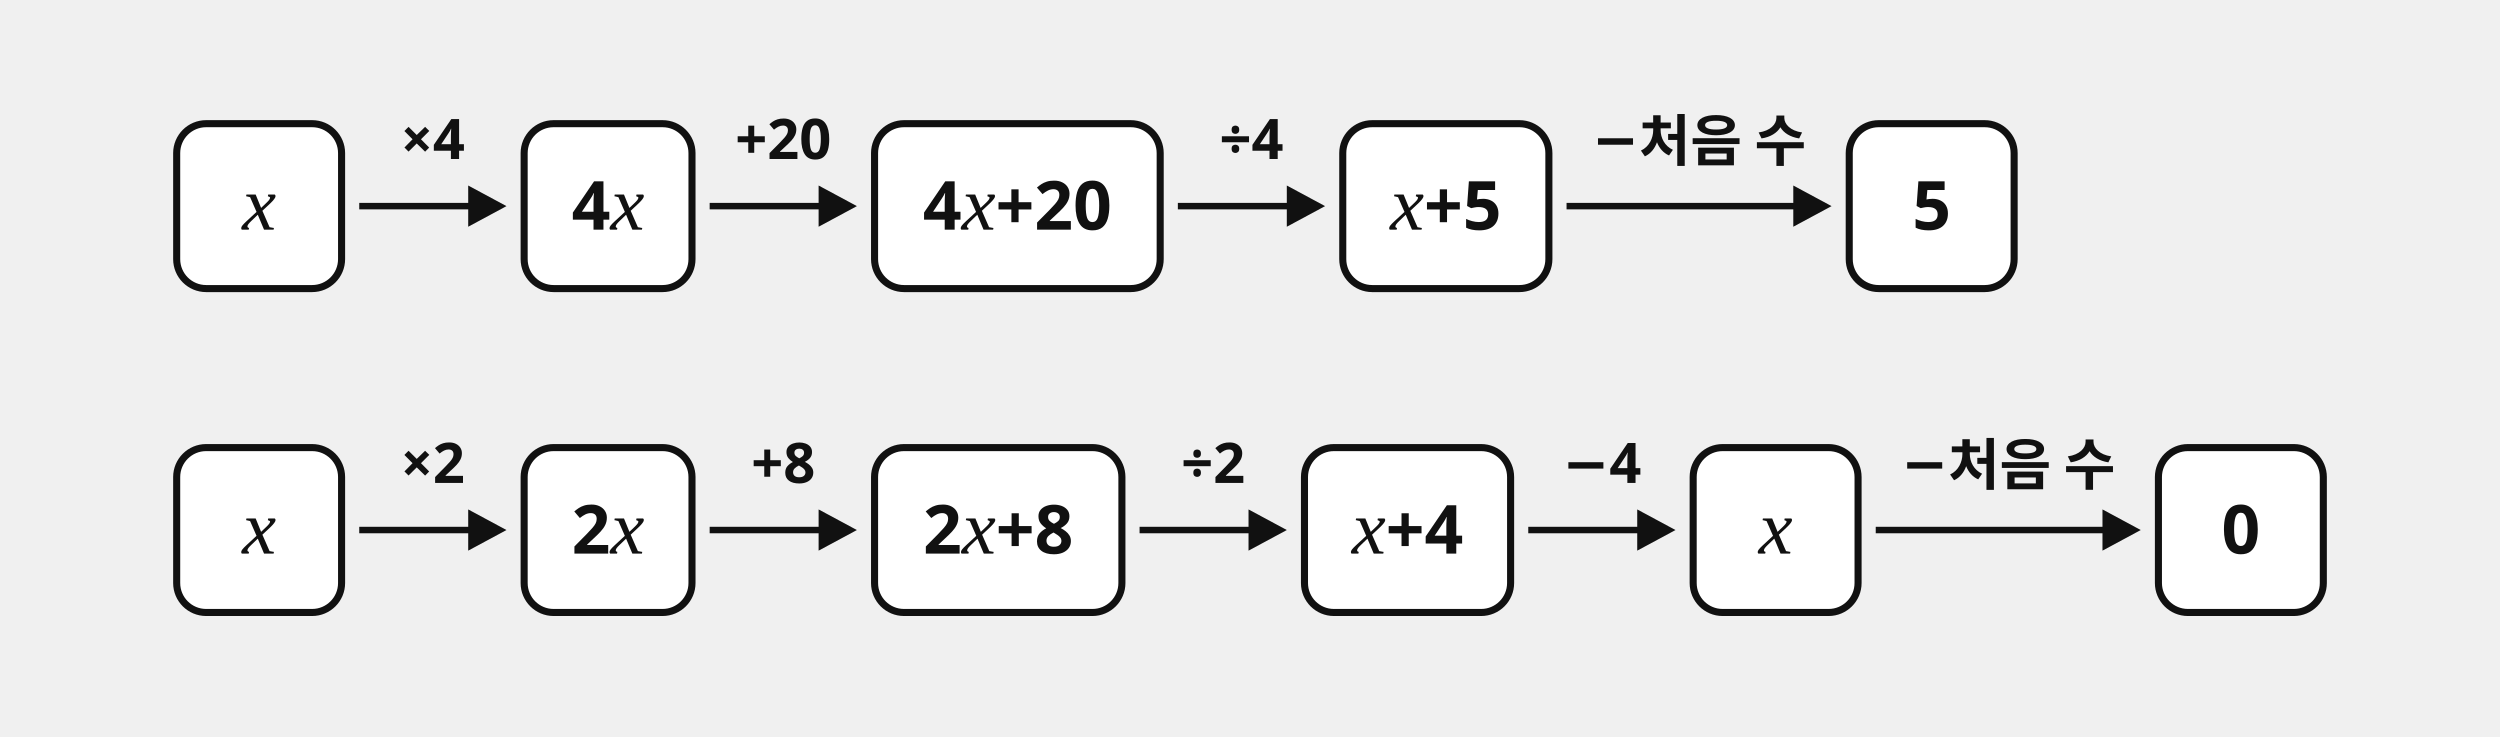
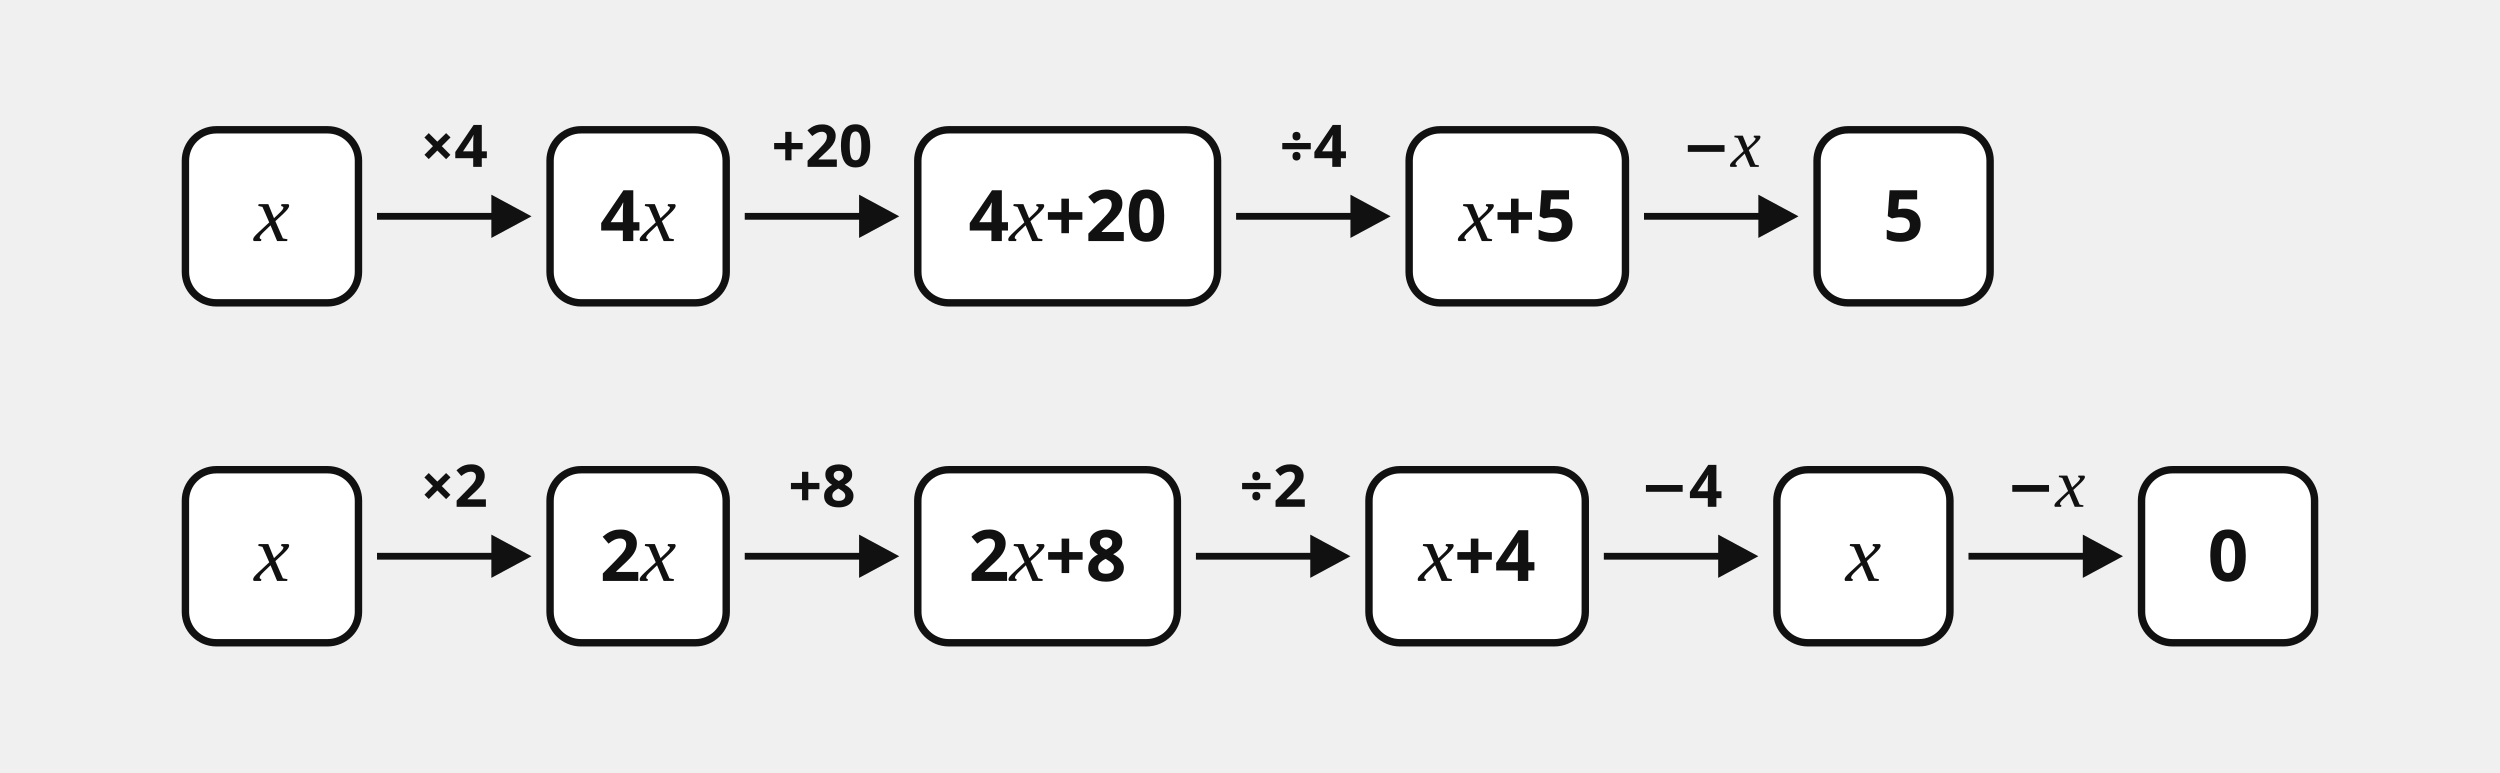
- <svg xmlns="http://www.w3.org/2000/svg" viewBox="0 0 849 250" width="849" height="250">
+ <svg xmlns="http://www.w3.org/2000/svg" viewBox="0 0 809 250" width="809" height="250">
  <rect x="60" y="42.0" width="56" height="56" rx="10" fill="#ffffff" stroke="#111111" stroke-width="2.4" />
  <g transform="translate(88.0,78)">
    <text x="0" y="0" text-anchor="middle" font-family="Pretendard, 'NanumSquareRound', sans-serif" font-size="23" font-weight="700" fill="#111111">
      <tspan font-family="KaTeX_Math, 'Times New Roman', serif" font-style="italic" font-weight="400" font-size="26">x</tspan>
    </text>
  </g>
  <line x1="122" y1="70" x2="163" y2="70" stroke="#111111" stroke-width="2.2" />
  <polygon points="172,70 159,63 159,77" fill="#111111" />
  <g transform="translate(147.0,54)">
    <text x="0" y="0" text-anchor="middle" font-family="Pretendard, 'NanumSquareRound', sans-serif" font-size="19" font-weight="700" fill="#111111">×4</text>
  </g>
  <rect x="178" y="42.0" width="57" height="56" rx="10" fill="#ffffff" stroke="#111111" stroke-width="2.4" />
  <g transform="translate(206.5,78)">
    <text x="0" y="0" text-anchor="middle" font-family="Pretendard, 'NanumSquareRound', sans-serif" font-size="23" font-weight="700" fill="#111111">4<tspan font-family="KaTeX_Math, 'Times New Roman', serif" font-style="italic" font-weight="400" font-size="26">x</tspan>
    </text>
  </g>
  <line x1="241" y1="70" x2="282" y2="70" stroke="#111111" stroke-width="2.2" />
  <polygon points="291,70 278,63 278,77" fill="#111111" />
  <g transform="translate(266.0,54)">
    <text x="0" y="0" text-anchor="middle" font-family="Pretendard, 'NanumSquareRound', sans-serif" font-size="19" font-weight="700" fill="#111111">+20</text>
  </g>
  <rect x="297" y="42.0" width="97" height="56" rx="10" fill="#ffffff" stroke="#111111" stroke-width="2.4" />
  <g transform="translate(345.5,78)">
    <text x="0" y="0" text-anchor="middle" font-family="Pretendard, 'NanumSquareRound', sans-serif" font-size="23" font-weight="700" fill="#111111">4<tspan font-family="KaTeX_Math, 'Times New Roman', serif" font-style="italic" font-weight="400" font-size="26">x</tspan>+20</text>
  </g>
  <line x1="400" y1="70" x2="441" y2="70" stroke="#111111" stroke-width="2.2" />
  <polygon points="450,70 437,63 437,77" fill="#111111" />
  <g transform="translate(425.0,54)">
    <text x="0" y="0" text-anchor="middle" font-family="Pretendard, 'NanumSquareRound', sans-serif" font-size="19" font-weight="700" fill="#111111">÷4</text>
  </g>
  <rect x="456" y="42.0" width="70" height="56" rx="10" fill="#ffffff" stroke="#111111" stroke-width="2.4" />
  <g transform="translate(491.0,78)">
    <text x="0" y="0" text-anchor="middle" font-family="Pretendard, 'NanumSquareRound', sans-serif" font-size="23" font-weight="700" fill="#111111">
      <tspan font-family="KaTeX_Math, 'Times New Roman', serif" font-style="italic" font-weight="400" font-size="26">x</tspan>+5</text>
  </g>
-   <line x1="532" y1="70" x2="613" y2="70" stroke="#111111" stroke-width="2.2" />
-   <polygon points="622,70 609,63 609,77" fill="#111111" />
-   <g transform="translate(577.0,54)">
-     <text x="0" y="0" text-anchor="middle" font-family="Pretendard, 'NanumSquareRound', sans-serif" font-size="19" font-weight="700" fill="#111111">−처음 수</text>
+   <line x1="532" y1="70" x2="573" y2="70" stroke="#111111" stroke-width="2.2" />
+   <polygon points="582,70 569,63 569,77" fill="#111111" />
+   <g transform="translate(557.0,54)">
+     <text x="0" y="0" text-anchor="middle" font-family="Pretendard, 'NanumSquareRound', sans-serif" font-size="19" font-weight="700" fill="#111111">−<tspan font-family="KaTeX_Math, 'Times New Roman', serif" font-style="italic" font-weight="400" font-size="22">x</tspan>
+     </text>
  </g>
-   <rect x="628" y="42.0" width="56" height="56" rx="10" fill="#ffffff" stroke="#111111" stroke-width="2.4" />
-   <g transform="translate(656.0,78)">
+   <rect x="588" y="42.0" width="56" height="56" rx="10" fill="#ffffff" stroke="#111111" stroke-width="2.4" />
+   <g transform="translate(616.0,78)">
    <text x="0" y="0" text-anchor="middle" font-family="Pretendard, 'NanumSquareRound', sans-serif" font-size="23" font-weight="700" fill="#111111">5</text>
  </g>
  <rect x="60" y="152.0" width="56" height="56" rx="10" fill="#ffffff" stroke="#111111" stroke-width="2.4" />
  <g transform="translate(88.0,188)">
    <text x="0" y="0" text-anchor="middle" font-family="Pretendard, 'NanumSquareRound', sans-serif" font-size="23" font-weight="700" fill="#111111">
      <tspan font-family="KaTeX_Math, 'Times New Roman', serif" font-style="italic" font-weight="400" font-size="26">x</tspan>
    </text>
  </g>
  <line x1="122" y1="180" x2="163" y2="180" stroke="#111111" stroke-width="2.2" />
  <polygon points="172,180 159,173 159,187" fill="#111111" />
  <g transform="translate(147.0,164)">
    <text x="0" y="0" text-anchor="middle" font-family="Pretendard, 'NanumSquareRound', sans-serif" font-size="19" font-weight="700" fill="#111111">×2</text>
  </g>
  <rect x="178" y="152.0" width="57" height="56" rx="10" fill="#ffffff" stroke="#111111" stroke-width="2.4" />
  <g transform="translate(206.5,188)">
    <text x="0" y="0" text-anchor="middle" font-family="Pretendard, 'NanumSquareRound', sans-serif" font-size="23" font-weight="700" fill="#111111">2<tspan font-family="KaTeX_Math, 'Times New Roman', serif" font-style="italic" font-weight="400" font-size="26">x</tspan>
    </text>
  </g>
  <line x1="241" y1="180" x2="282" y2="180" stroke="#111111" stroke-width="2.2" />
  <polygon points="291,180 278,173 278,187" fill="#111111" />
  <g transform="translate(266.0,164)">
    <text x="0" y="0" text-anchor="middle" font-family="Pretendard, 'NanumSquareRound', sans-serif" font-size="19" font-weight="700" fill="#111111">+8</text>
  </g>
  <rect x="297" y="152.0" width="84" height="56" rx="10" fill="#ffffff" stroke="#111111" stroke-width="2.4" />
  <g transform="translate(339.0,188)">
    <text x="0" y="0" text-anchor="middle" font-family="Pretendard, 'NanumSquareRound', sans-serif" font-size="23" font-weight="700" fill="#111111">2<tspan font-family="KaTeX_Math, 'Times New Roman', serif" font-style="italic" font-weight="400" font-size="26">x</tspan>+8</text>
  </g>
  <line x1="387" y1="180" x2="428" y2="180" stroke="#111111" stroke-width="2.2" />
  <polygon points="437,180 424,173 424,187" fill="#111111" />
  <g transform="translate(412.0,164)">
    <text x="0" y="0" text-anchor="middle" font-family="Pretendard, 'NanumSquareRound', sans-serif" font-size="19" font-weight="700" fill="#111111">÷2</text>
  </g>
  <rect x="443" y="152.0" width="70" height="56" rx="10" fill="#ffffff" stroke="#111111" stroke-width="2.4" />
  <g transform="translate(478.0,188)">
    <text x="0" y="0" text-anchor="middle" font-family="Pretendard, 'NanumSquareRound', sans-serif" font-size="23" font-weight="700" fill="#111111">
      <tspan font-family="KaTeX_Math, 'Times New Roman', serif" font-style="italic" font-weight="400" font-size="26">x</tspan>+4</text>
  </g>
  <line x1="519" y1="180" x2="560" y2="180" stroke="#111111" stroke-width="2.2" />
  <polygon points="569,180 556,173 556,187" fill="#111111" />
  <g transform="translate(544.0,164)">
    <text x="0" y="0" text-anchor="middle" font-family="Pretendard, 'NanumSquareRound', sans-serif" font-size="19" font-weight="700" fill="#111111">−4</text>
  </g>
  <rect x="575" y="152.0" width="56" height="56" rx="10" fill="#ffffff" stroke="#111111" stroke-width="2.4" />
  <g transform="translate(603.0,188)">
    <text x="0" y="0" text-anchor="middle" font-family="Pretendard, 'NanumSquareRound', sans-serif" font-size="23" font-weight="700" fill="#111111">
      <tspan font-family="KaTeX_Math, 'Times New Roman', serif" font-style="italic" font-weight="400" font-size="26">x</tspan>
    </text>
  </g>
-   <line x1="637" y1="180" x2="718" y2="180" stroke="#111111" stroke-width="2.2" />
-   <polygon points="727,180 714,173 714,187" fill="#111111" />
-   <g transform="translate(682.0,164)">
-     <text x="0" y="0" text-anchor="middle" font-family="Pretendard, 'NanumSquareRound', sans-serif" font-size="19" font-weight="700" fill="#111111">−처음 수</text>
+   <line x1="637" y1="180" x2="678" y2="180" stroke="#111111" stroke-width="2.2" />
+   <polygon points="687,180 674,173 674,187" fill="#111111" />
+   <g transform="translate(662.0,164)">
+     <text x="0" y="0" text-anchor="middle" font-family="Pretendard, 'NanumSquareRound', sans-serif" font-size="19" font-weight="700" fill="#111111">−<tspan font-family="KaTeX_Math, 'Times New Roman', serif" font-style="italic" font-weight="400" font-size="22">x</tspan>
+     </text>
  </g>
-   <rect x="733" y="152.0" width="56" height="56" rx="10" fill="#ffffff" stroke="#111111" stroke-width="2.4" />
-   <g transform="translate(761.0,188)">
+   <rect x="693" y="152.0" width="56" height="56" rx="10" fill="#ffffff" stroke="#111111" stroke-width="2.4" />
+   <g transform="translate(721.0,188)">
    <text x="0" y="0" text-anchor="middle" font-family="Pretendard, 'NanumSquareRound', sans-serif" font-size="23" font-weight="700" fill="#111111">0</text>
  </g>
</svg>
